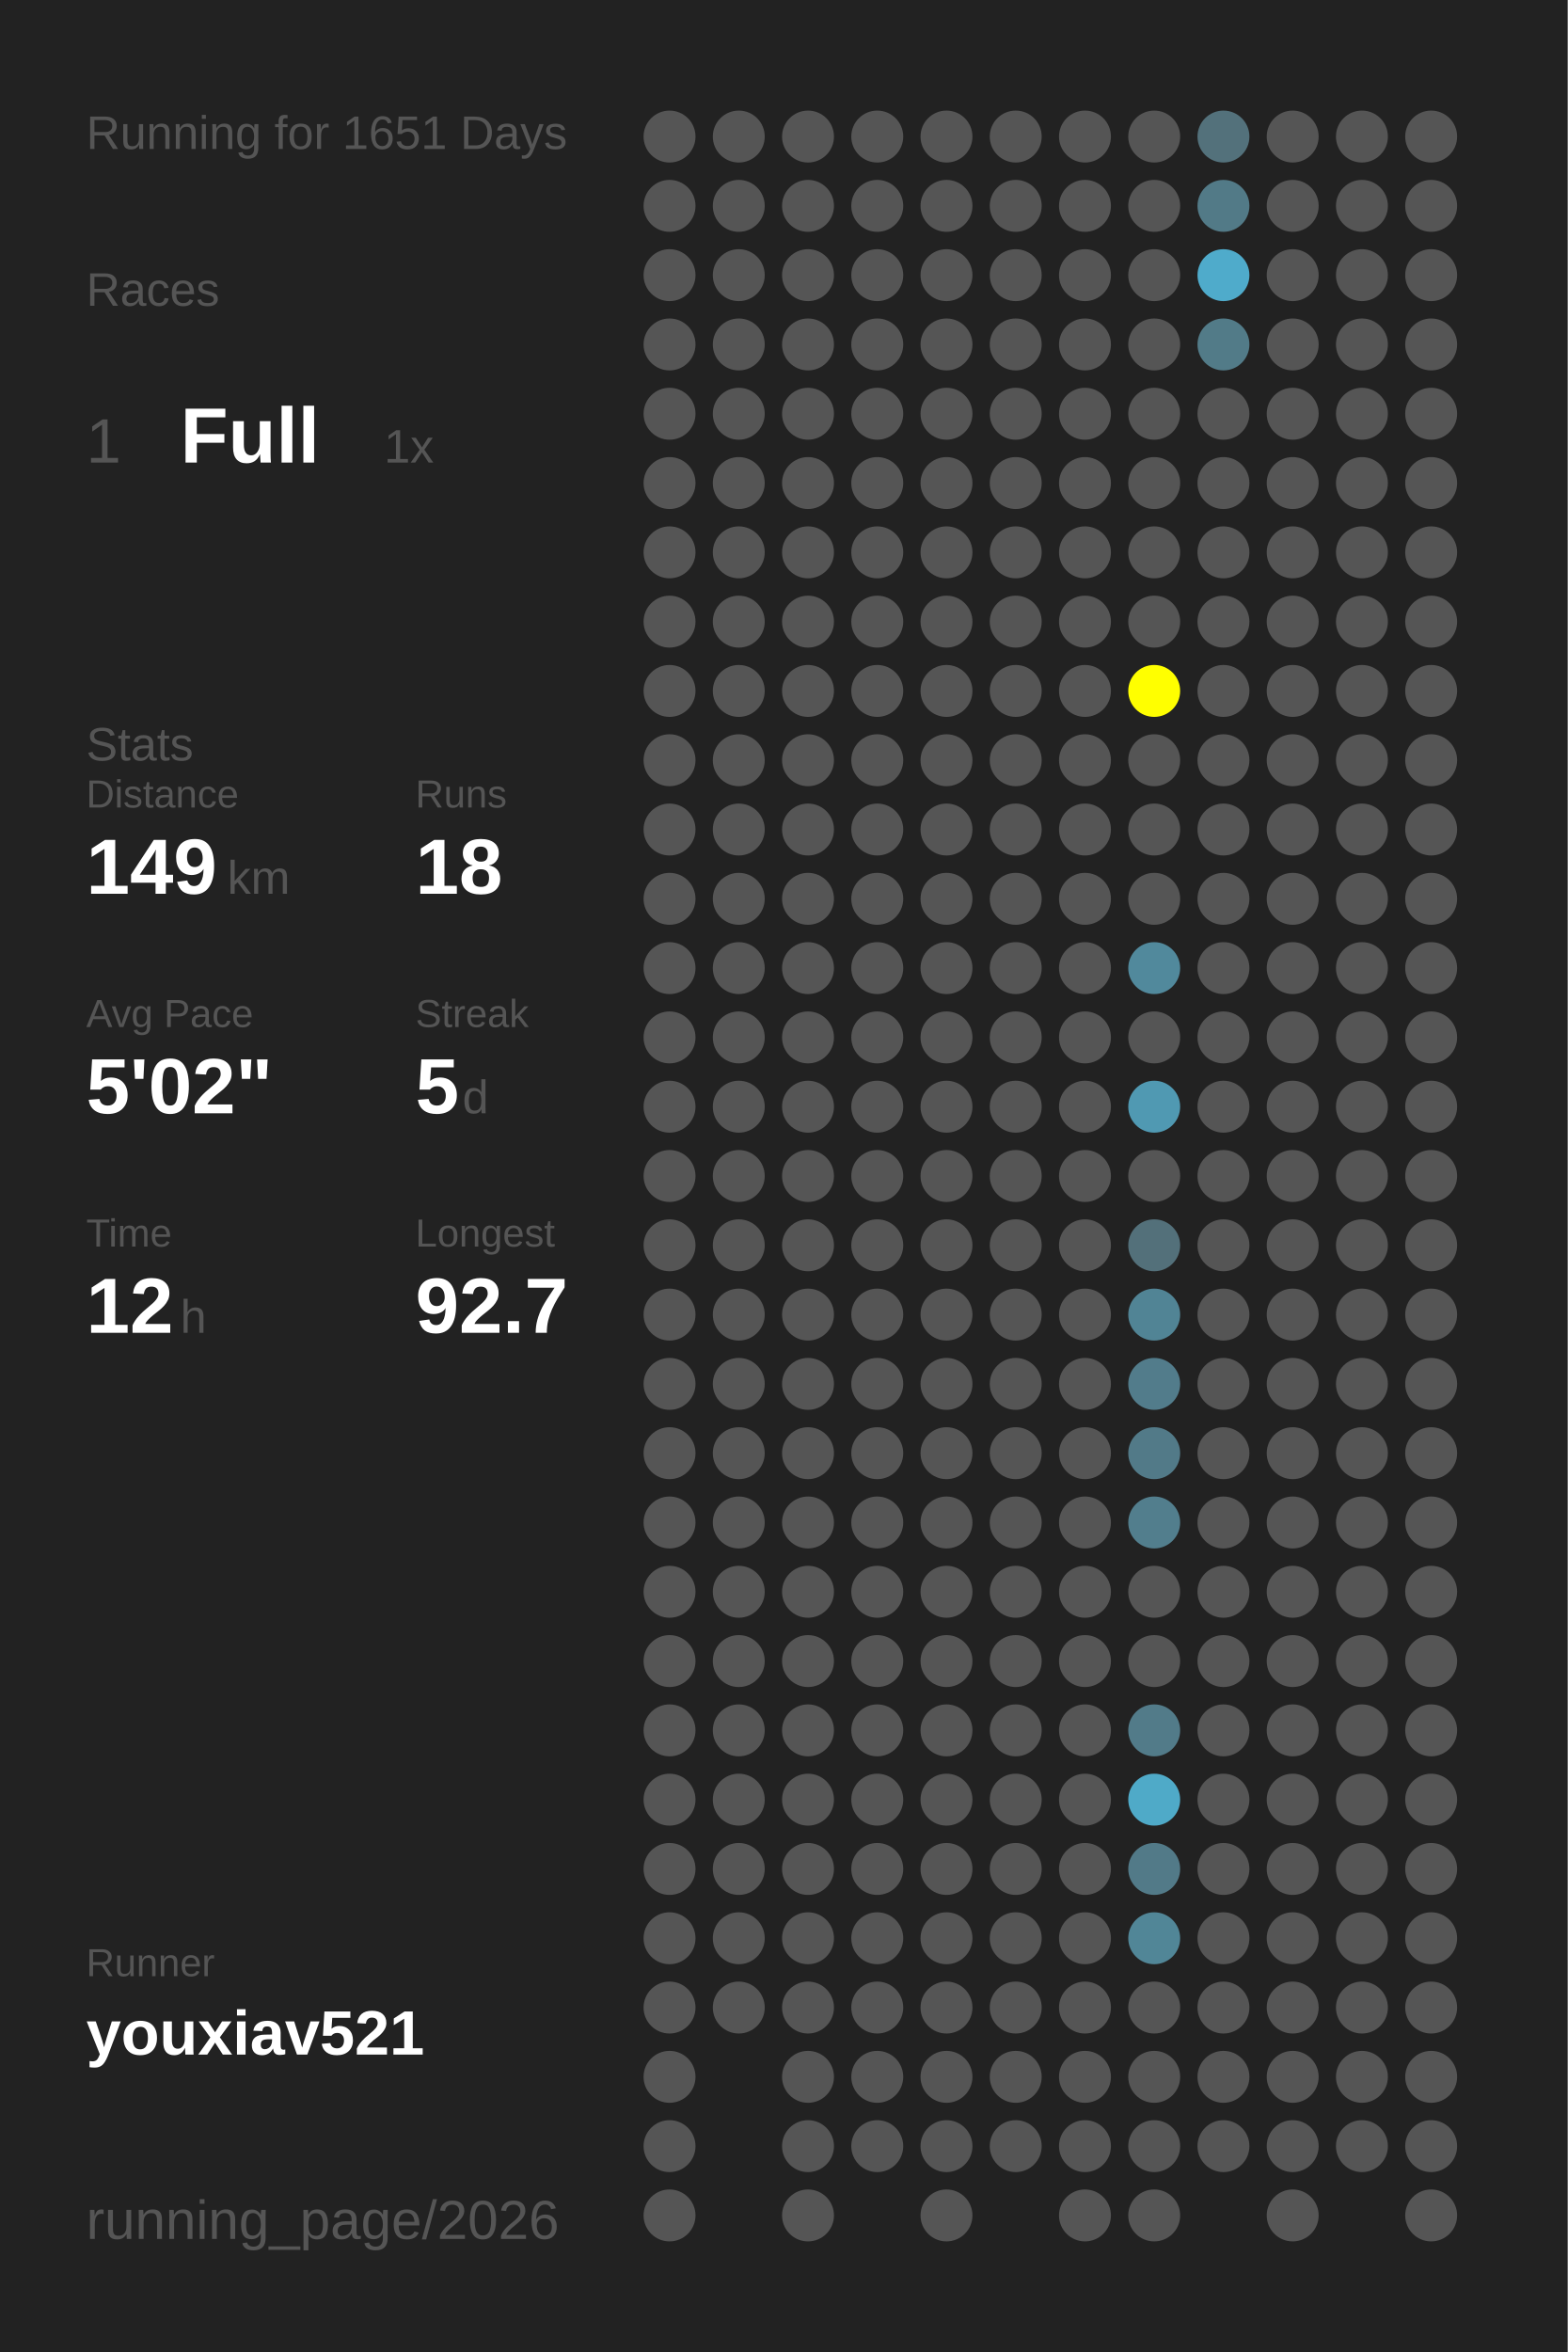
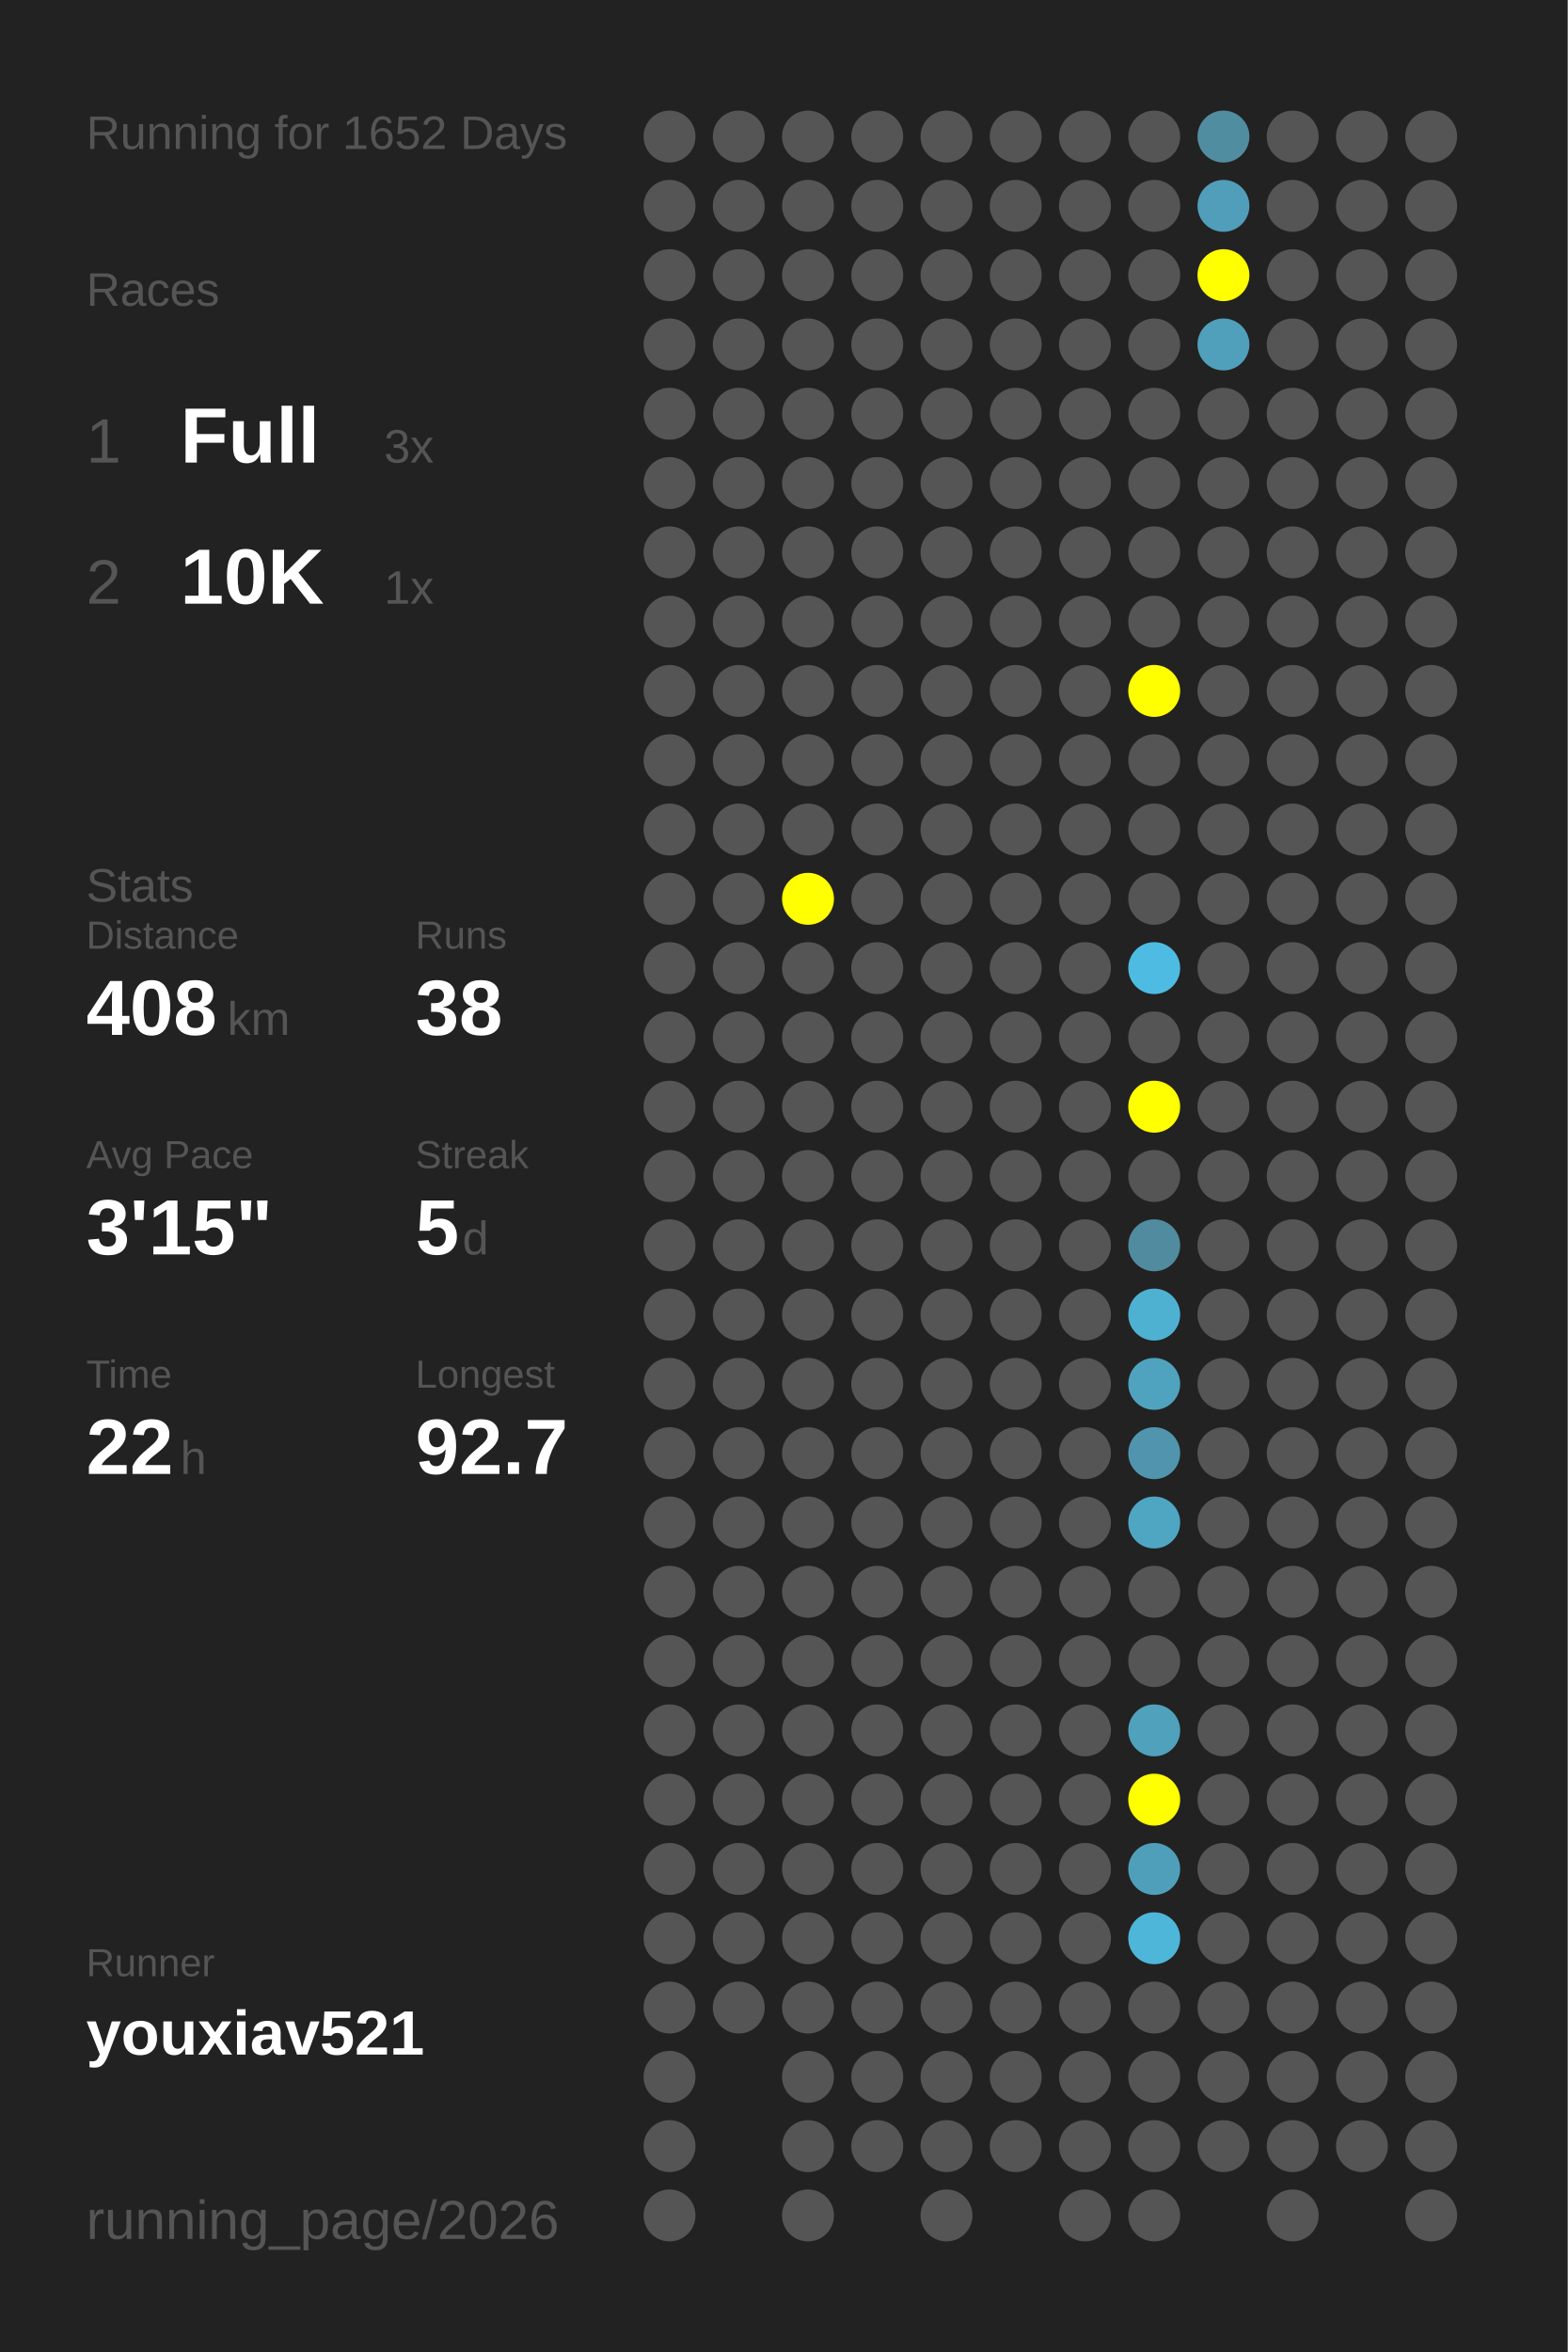
<svg xmlns="http://www.w3.org/2000/svg" baseProfile="full" height="300mm" version="1.1" viewBox="0,0,200,300" width="200mm">
  <defs />
  <rect fill="#222222" height="300" width="200" x="0" y="0" />
-   <text fill="#555555" style="font-size:6px; font-family:Arial;" x="11" y="19">Running for 1651 Days</text>
+   <text fill="#555555" style="font-size:6px; font-family:Arial;" x="11" y="19">Running for 1652 Days</text>
  <text fill="#555555" style="font-size:6px; font-family:Arial;" x="11" y="39">Races</text>
  <text fill="#555555" style="font-size:8px; font-family:Arial;" x="11" y="59">1</text>
  <text fill="#FFFFFF" style="font-size:10px; font-family:Arial; font-weight:bold;" x="23" y="59">Full</text>
-   <text fill="#555555" style="font-size:6px; font-family:Arial;" x="49" y="59">1x</text>
-   <text fill="#555555" style="font-size:6px; font-family:Arial;" x="11" y="97">Stats</text>
-   <text fill="#555555" style="font-size:5px; font-family:Arial;" x="11" y="103">Distance</text>
-   <text fill="#FFFFFF" style="font-size:10px; font-family:Arial; font-weight:bold;" x="11" y="114">149</text>
-   <text fill="#555555" style="font-size:6px; font-family:Arial;" x="29" y="114">km</text>
-   <text fill="#555555" style="font-size:5px; font-family:Arial;" x="53" y="103">Runs</text>
-   <text fill="#FFFFFF" style="font-size:10px; font-family:Arial; font-weight:bold;" x="53" y="114">18</text>
-   <text fill="#555555" style="font-size:5px; font-family:Arial;" x="11" y="131">Avg Pace</text>
-   <text fill="#FFFFFF" style="font-size:10px; font-family:Arial; font-weight:bold;" x="11" y="142">5'02"</text>
-   <text fill="#555555" style="font-size:5px; font-family:Arial;" x="53" y="131">Streak</text>
-   <text fill="#FFFFFF" style="font-size:10px; font-family:Arial; font-weight:bold;" x="53" y="142">5</text>
-   <text fill="#555555" style="font-size:6px; font-family:Arial;" x="59" y="142">d</text>
-   <text fill="#555555" style="font-size:5px; font-family:Arial;" x="11" y="159">Time</text>
-   <text fill="#FFFFFF" style="font-size:10px; font-family:Arial; font-weight:bold;" x="11" y="170">12</text>
-   <text fill="#555555" style="font-size:6px; font-family:Arial;" x="23" y="170">h</text>
-   <text fill="#555555" style="font-size:5px; font-family:Arial;" x="53" y="159">Longest</text>
-   <text fill="#FFFFFF" style="font-size:10px; font-family:Arial; font-weight:bold;" x="53" y="170">92.7</text>
+   <text fill="#555555" style="font-size:6px; font-family:Arial;" x="49" y="59">3x</text>
+   <text fill="#555555" style="font-size:8px; font-family:Arial;" x="11" y="77">2</text>
+   <text fill="#FFFFFF" style="font-size:10px; font-family:Arial; font-weight:bold;" x="23" y="77">10K</text>
+   <text fill="#555555" style="font-size:6px; font-family:Arial;" x="49" y="77">1x</text>
+   <text fill="#555555" style="font-size:6px; font-family:Arial;" x="11" y="115">Stats</text>
+   <text fill="#555555" style="font-size:5px; font-family:Arial;" x="11" y="121">Distance</text>
+   <text fill="#FFFFFF" style="font-size:10px; font-family:Arial; font-weight:bold;" x="11" y="132">408</text>
+   <text fill="#555555" style="font-size:6px; font-family:Arial;" x="29" y="132">km</text>
+   <text fill="#555555" style="font-size:5px; font-family:Arial;" x="53" y="121">Runs</text>
+   <text fill="#FFFFFF" style="font-size:10px; font-family:Arial; font-weight:bold;" x="53" y="132">38</text>
+   <text fill="#555555" style="font-size:5px; font-family:Arial;" x="11" y="149">Avg Pace</text>
+   <text fill="#FFFFFF" style="font-size:10px; font-family:Arial; font-weight:bold;" x="11" y="160">3'15"</text>
+   <text fill="#555555" style="font-size:5px; font-family:Arial;" x="53" y="149">Streak</text>
+   <text fill="#FFFFFF" style="font-size:10px; font-family:Arial; font-weight:bold;" x="53" y="160">5</text>
+   <text fill="#555555" style="font-size:6px; font-family:Arial;" x="59" y="160">d</text>
+   <text fill="#555555" style="font-size:5px; font-family:Arial;" x="11" y="177">Time</text>
+   <text fill="#FFFFFF" style="font-size:10px; font-family:Arial; font-weight:bold;" x="11" y="188">22</text>
+   <text fill="#555555" style="font-size:6px; font-family:Arial;" x="23" y="188">h</text>
+   <text fill="#555555" style="font-size:5px; font-family:Arial;" x="53" y="177">Longest</text>
+   <text fill="#FFFFFF" style="font-size:10px; font-family:Arial; font-weight:bold;" x="53" y="188">92.7</text>
  <text fill="#555555" style="font-size:5px; font-family:Arial;" x="11" y="252.065">Runner</text>
  <text fill="#FFFFFF" style="font-size:8px; font-family:Arial; font-weight:bold;" x="11" y="262.065">youxiav521</text>
  <text fill="#555555" style="font-size:7px; font-family:Arial;" x="11" y="285.581">running_page/2026</text>
  <circle cx="85.417" cy="17.419" fill="#555555" r="3.312" />
  <circle cx="85.417" cy="26.258" fill="#555555" r="3.312" />
  <circle cx="85.417" cy="35.097" fill="#555555" r="3.312" />
  <circle cx="85.417" cy="43.935" fill="#555555" r="3.312" />
  <circle cx="85.417" cy="52.774" fill="#555555" r="3.312" />
  <circle cx="85.417" cy="61.613" fill="#555555" r="3.312" />
  <circle cx="85.417" cy="70.452" fill="#555555" r="3.312" />
  <circle cx="85.417" cy="79.29" fill="#555555" r="3.312" />
  <circle cx="85.417" cy="88.129" fill="#555555" r="3.312" />
  <circle cx="85.417" cy="96.968" fill="#555555" r="3.312" />
  <circle cx="85.417" cy="105.806" fill="#555555" r="3.312" />
  <circle cx="85.417" cy="114.645" fill="#555555" r="3.312" />
  <circle cx="85.417" cy="123.484" fill="#555555" r="3.312" />
  <circle cx="85.417" cy="132.323" fill="#555555" r="3.312" />
  <circle cx="85.417" cy="141.161" fill="#555555" r="3.312" />
  <circle cx="85.417" cy="150" fill="#555555" r="3.312" />
  <circle cx="85.417" cy="158.839" fill="#555555" r="3.312" />
  <circle cx="85.417" cy="167.677" fill="#555555" r="3.312" />
  <circle cx="85.417" cy="176.516" fill="#555555" r="3.312" />
  <circle cx="85.417" cy="185.355" fill="#555555" r="3.312" />
  <circle cx="85.417" cy="194.194" fill="#555555" r="3.312" />
  <circle cx="85.417" cy="203.032" fill="#555555" r="3.312" />
  <circle cx="85.417" cy="211.871" fill="#555555" r="3.312" />
  <circle cx="85.417" cy="220.71" fill="#555555" r="3.312" />
  <circle cx="85.417" cy="229.548" fill="#555555" r="3.312" />
  <circle cx="85.417" cy="238.387" fill="#555555" r="3.312" />
  <circle cx="85.417" cy="247.226" fill="#555555" r="3.312" />
  <circle cx="85.417" cy="256.065" fill="#555555" r="3.312" />
  <circle cx="85.417" cy="264.903" fill="#555555" r="3.312" />
  <circle cx="85.417" cy="273.742" fill="#555555" r="3.312" />
  <circle cx="85.417" cy="282.581" fill="#555555" r="3.312" />
  <circle cx="94.25" cy="17.419" fill="#555555" r="3.312" />
  <circle cx="94.25" cy="26.258" fill="#555555" r="3.312" />
  <circle cx="94.25" cy="35.097" fill="#555555" r="3.312" />
  <circle cx="94.25" cy="43.935" fill="#555555" r="3.312" />
  <circle cx="94.25" cy="52.774" fill="#555555" r="3.312" />
  <circle cx="94.25" cy="61.613" fill="#555555" r="3.312" />
  <circle cx="94.25" cy="70.452" fill="#555555" r="3.312" />
  <circle cx="94.25" cy="79.29" fill="#555555" r="3.312" />
  <circle cx="94.25" cy="88.129" fill="#555555" r="3.312" />
  <circle cx="94.25" cy="96.968" fill="#555555" r="3.312" />
  <circle cx="94.25" cy="105.806" fill="#555555" r="3.312" />
  <circle cx="94.25" cy="114.645" fill="#555555" r="3.312" />
  <circle cx="94.25" cy="123.484" fill="#555555" r="3.312" />
  <circle cx="94.25" cy="132.323" fill="#555555" r="3.312" />
  <circle cx="94.25" cy="141.161" fill="#555555" r="3.312" />
  <circle cx="94.25" cy="150" fill="#555555" r="3.312" />
  <circle cx="94.25" cy="158.839" fill="#555555" r="3.312" />
  <circle cx="94.25" cy="167.677" fill="#555555" r="3.312" />
  <circle cx="94.25" cy="176.516" fill="#555555" r="3.312" />
  <circle cx="94.25" cy="185.355" fill="#555555" r="3.312" />
  <circle cx="94.25" cy="194.194" fill="#555555" r="3.312" />
  <circle cx="94.25" cy="203.032" fill="#555555" r="3.312" />
  <circle cx="94.25" cy="211.871" fill="#555555" r="3.312" />
  <circle cx="94.25" cy="220.71" fill="#555555" r="3.312" />
  <circle cx="94.25" cy="229.548" fill="#555555" r="3.312" />
  <circle cx="94.25" cy="238.387" fill="#555555" r="3.312" />
  <circle cx="94.25" cy="247.226" fill="#555555" r="3.312" />
  <circle cx="94.25" cy="256.065" fill="#555555" r="3.312" />
  <circle cx="103.083" cy="17.419" fill="#555555" r="3.312" />
  <circle cx="103.083" cy="26.258" fill="#555555" r="3.312" />
  <circle cx="103.083" cy="35.097" fill="#555555" r="3.312" />
  <circle cx="103.083" cy="43.935" fill="#555555" r="3.312" />
  <circle cx="103.083" cy="52.774" fill="#555555" r="3.312" />
  <circle cx="103.083" cy="61.613" fill="#555555" r="3.312" />
  <circle cx="103.083" cy="70.452" fill="#555555" r="3.312" />
  <circle cx="103.083" cy="79.29" fill="#555555" r="3.312" />
  <circle cx="103.083" cy="88.129" fill="#555555" r="3.312" />
  <circle cx="103.083" cy="96.968" fill="#555555" r="3.312" />
  <circle cx="103.083" cy="105.806" fill="#555555" r="3.312" />
-   <circle cx="103.083" cy="114.645" fill="#555555" r="3.312" />
+   <circle cx="103.083" cy="114.645" fill="#FFFF00" r="3.312" />
  <circle cx="103.083" cy="123.484" fill="#555555" r="3.312" />
  <circle cx="103.083" cy="132.323" fill="#555555" r="3.312" />
  <circle cx="103.083" cy="141.161" fill="#555555" r="3.312" />
  <circle cx="103.083" cy="150" fill="#555555" r="3.312" />
  <circle cx="103.083" cy="158.839" fill="#555555" r="3.312" />
  <circle cx="103.083" cy="167.677" fill="#555555" r="3.312" />
  <circle cx="103.083" cy="176.516" fill="#555555" r="3.312" />
  <circle cx="103.083" cy="185.355" fill="#555555" r="3.312" />
  <circle cx="103.083" cy="194.194" fill="#555555" r="3.312" />
  <circle cx="103.083" cy="203.032" fill="#555555" r="3.312" />
  <circle cx="103.083" cy="211.871" fill="#555555" r="3.312" />
  <circle cx="103.083" cy="220.71" fill="#555555" r="3.312" />
  <circle cx="103.083" cy="229.548" fill="#555555" r="3.312" />
  <circle cx="103.083" cy="238.387" fill="#555555" r="3.312" />
  <circle cx="103.083" cy="247.226" fill="#555555" r="3.312" />
  <circle cx="103.083" cy="256.065" fill="#555555" r="3.312" />
  <circle cx="103.083" cy="264.903" fill="#555555" r="3.312" />
  <circle cx="103.083" cy="273.742" fill="#555555" r="3.312" />
  <circle cx="103.083" cy="282.581" fill="#555555" r="3.312" />
  <circle cx="111.917" cy="17.419" fill="#555555" r="3.312" />
  <circle cx="111.917" cy="26.258" fill="#555555" r="3.312" />
  <circle cx="111.917" cy="35.097" fill="#555555" r="3.312" />
  <circle cx="111.917" cy="43.935" fill="#555555" r="3.312" />
  <circle cx="111.917" cy="52.774" fill="#555555" r="3.312" />
  <circle cx="111.917" cy="61.613" fill="#555555" r="3.312" />
  <circle cx="111.917" cy="70.452" fill="#555555" r="3.312" />
  <circle cx="111.917" cy="79.29" fill="#555555" r="3.312" />
  <circle cx="111.917" cy="88.129" fill="#555555" r="3.312" />
  <circle cx="111.917" cy="96.968" fill="#555555" r="3.312" />
  <circle cx="111.917" cy="105.806" fill="#555555" r="3.312" />
  <circle cx="111.917" cy="114.645" fill="#555555" r="3.312" />
  <circle cx="111.917" cy="123.484" fill="#555555" r="3.312" />
  <circle cx="111.917" cy="132.323" fill="#555555" r="3.312" />
  <circle cx="111.917" cy="141.161" fill="#555555" r="3.312" />
  <circle cx="111.917" cy="150" fill="#555555" r="3.312" />
  <circle cx="111.917" cy="158.839" fill="#555555" r="3.312" />
  <circle cx="111.917" cy="167.677" fill="#555555" r="3.312" />
  <circle cx="111.917" cy="176.516" fill="#555555" r="3.312" />
  <circle cx="111.917" cy="185.355" fill="#555555" r="3.312" />
  <circle cx="111.917" cy="194.194" fill="#555555" r="3.312" />
  <circle cx="111.917" cy="203.032" fill="#555555" r="3.312" />
  <circle cx="111.917" cy="211.871" fill="#555555" r="3.312" />
  <circle cx="111.917" cy="220.71" fill="#555555" r="3.312" />
  <circle cx="111.917" cy="229.548" fill="#555555" r="3.312" />
  <circle cx="111.917" cy="238.387" fill="#555555" r="3.312" />
  <circle cx="111.917" cy="247.226" fill="#555555" r="3.312" />
  <circle cx="111.917" cy="256.065" fill="#555555" r="3.312" />
  <circle cx="111.917" cy="264.903" fill="#555555" r="3.312" />
  <circle cx="111.917" cy="273.742" fill="#555555" r="3.312" />
  <circle cx="120.75" cy="17.419" fill="#555555" r="3.312" />
  <circle cx="120.75" cy="26.258" fill="#555555" r="3.312" />
  <circle cx="120.75" cy="35.097" fill="#555555" r="3.312" />
  <circle cx="120.75" cy="43.935" fill="#555555" r="3.312" />
  <circle cx="120.75" cy="52.774" fill="#555555" r="3.312" />
  <circle cx="120.75" cy="61.613" fill="#555555" r="3.312" />
  <circle cx="120.75" cy="70.452" fill="#555555" r="3.312" />
  <circle cx="120.75" cy="79.29" fill="#555555" r="3.312" />
  <circle cx="120.75" cy="88.129" fill="#555555" r="3.312" />
  <circle cx="120.75" cy="96.968" fill="#555555" r="3.312" />
  <circle cx="120.75" cy="105.806" fill="#555555" r="3.312" />
  <circle cx="120.75" cy="114.645" fill="#555555" r="3.312" />
  <circle cx="120.75" cy="123.484" fill="#555555" r="3.312" />
  <circle cx="120.75" cy="132.323" fill="#555555" r="3.312" />
  <circle cx="120.75" cy="141.161" fill="#555555" r="3.312" />
  <circle cx="120.75" cy="150" fill="#555555" r="3.312" />
  <circle cx="120.75" cy="158.839" fill="#555555" r="3.312" />
  <circle cx="120.75" cy="167.677" fill="#555555" r="3.312" />
  <circle cx="120.75" cy="176.516" fill="#555555" r="3.312" />
  <circle cx="120.75" cy="185.355" fill="#555555" r="3.312" />
  <circle cx="120.75" cy="194.194" fill="#555555" r="3.312" />
  <circle cx="120.75" cy="203.032" fill="#555555" r="3.312" />
  <circle cx="120.75" cy="211.871" fill="#555555" r="3.312" />
  <circle cx="120.75" cy="220.71" fill="#555555" r="3.312" />
  <circle cx="120.75" cy="229.548" fill="#555555" r="3.312" />
  <circle cx="120.75" cy="238.387" fill="#555555" r="3.312" />
  <circle cx="120.75" cy="247.226" fill="#555555" r="3.312" />
  <circle cx="120.75" cy="256.065" fill="#555555" r="3.312" />
  <circle cx="120.75" cy="264.903" fill="#555555" r="3.312" />
  <circle cx="120.75" cy="273.742" fill="#555555" r="3.312" />
  <circle cx="120.75" cy="282.581" fill="#555555" r="3.312" />
  <circle cx="129.583" cy="17.419" fill="#555555" r="3.312" />
  <circle cx="129.583" cy="26.258" fill="#555555" r="3.312" />
  <circle cx="129.583" cy="35.097" fill="#555555" r="3.312" />
  <circle cx="129.583" cy="43.935" fill="#555555" r="3.312" />
  <circle cx="129.583" cy="52.774" fill="#555555" r="3.312" />
  <circle cx="129.583" cy="61.613" fill="#555555" r="3.312" />
  <circle cx="129.583" cy="70.452" fill="#555555" r="3.312" />
  <circle cx="129.583" cy="79.29" fill="#555555" r="3.312" />
  <circle cx="129.583" cy="88.129" fill="#555555" r="3.312" />
  <circle cx="129.583" cy="96.968" fill="#555555" r="3.312" />
  <circle cx="129.583" cy="105.806" fill="#555555" r="3.312" />
  <circle cx="129.583" cy="114.645" fill="#555555" r="3.312" />
  <circle cx="129.583" cy="123.484" fill="#555555" r="3.312" />
  <circle cx="129.583" cy="132.323" fill="#555555" r="3.312" />
  <circle cx="129.583" cy="141.161" fill="#555555" r="3.312" />
  <circle cx="129.583" cy="150" fill="#555555" r="3.312" />
  <circle cx="129.583" cy="158.839" fill="#555555" r="3.312" />
  <circle cx="129.583" cy="167.677" fill="#555555" r="3.312" />
  <circle cx="129.583" cy="176.516" fill="#555555" r="3.312" />
  <circle cx="129.583" cy="185.355" fill="#555555" r="3.312" />
  <circle cx="129.583" cy="194.194" fill="#555555" r="3.312" />
  <circle cx="129.583" cy="203.032" fill="#555555" r="3.312" />
  <circle cx="129.583" cy="211.871" fill="#555555" r="3.312" />
  <circle cx="129.583" cy="220.71" fill="#555555" r="3.312" />
  <circle cx="129.583" cy="229.548" fill="#555555" r="3.312" />
  <circle cx="129.583" cy="238.387" fill="#555555" r="3.312" />
  <circle cx="129.583" cy="247.226" fill="#555555" r="3.312" />
  <circle cx="129.583" cy="256.065" fill="#555555" r="3.312" />
  <circle cx="129.583" cy="264.903" fill="#555555" r="3.312" />
  <circle cx="129.583" cy="273.742" fill="#555555" r="3.312" />
  <circle cx="138.417" cy="17.419" fill="#555555" r="3.312" />
  <circle cx="138.417" cy="26.258" fill="#555555" r="3.312" />
  <circle cx="138.417" cy="35.097" fill="#555555" r="3.312" />
  <circle cx="138.417" cy="43.935" fill="#555555" r="3.312" />
  <circle cx="138.417" cy="52.774" fill="#555555" r="3.312" />
  <circle cx="138.417" cy="61.613" fill="#555555" r="3.312" />
  <circle cx="138.417" cy="70.452" fill="#555555" r="3.312" />
  <circle cx="138.417" cy="79.29" fill="#555555" r="3.312" />
  <circle cx="138.417" cy="88.129" fill="#555555" r="3.312" />
  <circle cx="138.417" cy="96.968" fill="#555555" r="3.312" />
  <circle cx="138.417" cy="105.806" fill="#555555" r="3.312" />
  <circle cx="138.417" cy="114.645" fill="#555555" r="3.312" />
  <circle cx="138.417" cy="123.484" fill="#555555" r="3.312" />
  <circle cx="138.417" cy="132.323" fill="#555555" r="3.312" />
  <circle cx="138.417" cy="141.161" fill="#555555" r="3.312" />
  <circle cx="138.417" cy="150" fill="#555555" r="3.312" />
  <circle cx="138.417" cy="158.839" fill="#555555" r="3.312" />
  <circle cx="138.417" cy="167.677" fill="#555555" r="3.312" />
  <circle cx="138.417" cy="176.516" fill="#555555" r="3.312" />
  <circle cx="138.417" cy="185.355" fill="#555555" r="3.312" />
  <circle cx="138.417" cy="194.194" fill="#555555" r="3.312" />
  <circle cx="138.417" cy="203.032" fill="#555555" r="3.312" />
  <circle cx="138.417" cy="211.871" fill="#555555" r="3.312" />
  <circle cx="138.417" cy="220.71" fill="#555555" r="3.312" />
  <circle cx="138.417" cy="229.548" fill="#555555" r="3.312" />
  <circle cx="138.417" cy="238.387" fill="#555555" r="3.312" />
  <circle cx="138.417" cy="247.226" fill="#555555" r="3.312" />
  <circle cx="138.417" cy="256.065" fill="#555555" r="3.312" />
  <circle cx="138.417" cy="264.903" fill="#555555" r="3.312" />
  <circle cx="138.417" cy="273.742" fill="#555555" r="3.312" />
  <circle cx="138.417" cy="282.581" fill="#555555" r="3.312" />
  <circle cx="147.25" cy="17.419" fill="#555555" r="3.312" />
  <circle cx="147.25" cy="26.258" fill="#555555" r="3.312" />
  <circle cx="147.25" cy="35.097" fill="#555555" r="3.312" />
  <circle cx="147.25" cy="43.935" fill="#555555" r="3.312" />
  <circle cx="147.25" cy="52.774" fill="#555555" r="3.312" />
  <circle cx="147.25" cy="61.613" fill="#555555" r="3.312" />
  <circle cx="147.25" cy="70.452" fill="#555555" r="3.312" />
  <circle cx="147.25" cy="79.29" fill="#555555" r="3.312" />
  <circle cx="147.25" cy="88.129" fill="#FFFF00" r="3.312" />
  <circle cx="147.25" cy="96.968" fill="#555555" r="3.312" />
  <circle cx="147.25" cy="105.806" fill="#555555" r="3.312" />
  <circle cx="147.25" cy="114.645" fill="#555555" r="3.312" />
-   <circle cx="147.25" cy="123.484" fill="#51899c" r="3.312" />
+   <circle cx="147.25" cy="123.484" fill="#4ebce2" r="3.312" />
  <circle cx="147.25" cy="132.323" fill="#555555" r="3.312" />
-   <circle cx="147.25" cy="141.161" fill="#5099b2" r="3.312" />
+   <circle cx="147.25" cy="141.161" fill="#FFFF00" r="3.312" />
  <circle cx="147.25" cy="150" fill="#555555" r="3.312" />
-   <circle cx="147.25" cy="158.839" fill="#53707a" r="3.312" />
-   <circle cx="147.25" cy="167.677" fill="#518495" r="3.312" />
-   <circle cx="147.25" cy="176.516" fill="#527c8b" r="3.312" />
-   <circle cx="147.25" cy="185.355" fill="#527a88" r="3.312" />
-   <circle cx="147.25" cy="194.194" fill="#527e8d" r="3.312" />
+   <circle cx="147.25" cy="158.839" fill="#518b9f" r="3.312" />
+   <circle cx="147.25" cy="167.677" fill="#4fb1d2" r="3.312" />
+   <circle cx="147.25" cy="176.516" fill="#4fa3bf" r="3.312" />
+   <circle cx="147.25" cy="185.355" fill="#5095ad" r="3.312" />
+   <circle cx="147.25" cy="194.194" fill="#4fa6c3" r="3.312" />
  <circle cx="147.25" cy="203.032" fill="#555555" r="3.312" />
  <circle cx="147.25" cy="211.871" fill="#555555" r="3.312" />
-   <circle cx="147.25" cy="220.71" fill="#527b89" r="3.312" />
-   <circle cx="147.25" cy="229.548" fill="#4faac8" r="3.312" />
-   <circle cx="147.25" cy="238.387" fill="#527a88" r="3.312" />
-   <circle cx="147.25" cy="247.226" fill="#518697" r="3.312" />
+   <circle cx="147.25" cy="220.71" fill="#50a1bc" r="3.312" />
+   <circle cx="147.25" cy="229.548" fill="#FFFF00" r="3.312" />
+   <circle cx="147.25" cy="238.387" fill="#509fba" r="3.312" />
+   <circle cx="147.25" cy="247.226" fill="#4eb6d9" r="3.312" />
  <circle cx="147.25" cy="256.065" fill="#555555" r="3.312" />
  <circle cx="147.25" cy="264.903" fill="#555555" r="3.312" />
  <circle cx="147.25" cy="273.742" fill="#555555" r="3.312" />
  <circle cx="147.25" cy="282.581" fill="#555555" r="3.312" />
-   <circle cx="156.083" cy="17.419" fill="#53717b" r="3.312" />
-   <circle cx="156.083" cy="26.258" fill="#527a87" r="3.312" />
-   <circle cx="156.083" cy="35.097" fill="#4fabcb" r="3.312" />
-   <circle cx="156.083" cy="43.935" fill="#527b88" r="3.312" />
+   <circle cx="156.083" cy="17.419" fill="#518da1" r="3.312" />
+   <circle cx="156.083" cy="26.258" fill="#509eb9" r="3.312" />
+   <circle cx="156.083" cy="35.097" fill="#FFFF00" r="3.312" />
+   <circle cx="156.083" cy="43.935" fill="#50a0bb" r="3.312" />
  <circle cx="156.083" cy="52.774" fill="#555555" r="3.312" />
  <circle cx="156.083" cy="61.613" fill="#555555" r="3.312" />
  <circle cx="156.083" cy="70.452" fill="#555555" r="3.312" />
  <circle cx="156.083" cy="79.29" fill="#555555" r="3.312" />
  <circle cx="156.083" cy="88.129" fill="#555555" r="3.312" />
  <circle cx="156.083" cy="96.968" fill="#555555" r="3.312" />
  <circle cx="156.083" cy="105.806" fill="#555555" r="3.312" />
  <circle cx="156.083" cy="114.645" fill="#555555" r="3.312" />
  <circle cx="156.083" cy="123.484" fill="#555555" r="3.312" />
  <circle cx="156.083" cy="132.323" fill="#555555" r="3.312" />
  <circle cx="156.083" cy="141.161" fill="#555555" r="3.312" />
  <circle cx="156.083" cy="150" fill="#555555" r="3.312" />
  <circle cx="156.083" cy="158.839" fill="#555555" r="3.312" />
  <circle cx="156.083" cy="167.677" fill="#555555" r="3.312" />
  <circle cx="156.083" cy="176.516" fill="#555555" r="3.312" />
  <circle cx="156.083" cy="185.355" fill="#555555" r="3.312" />
  <circle cx="156.083" cy="194.194" fill="#555555" r="3.312" />
  <circle cx="156.083" cy="203.032" fill="#555555" r="3.312" />
  <circle cx="156.083" cy="211.871" fill="#555555" r="3.312" />
  <circle cx="156.083" cy="220.71" fill="#555555" r="3.312" />
  <circle cx="156.083" cy="229.548" fill="#555555" r="3.312" />
  <circle cx="156.083" cy="238.387" fill="#555555" r="3.312" />
  <circle cx="156.083" cy="247.226" fill="#555555" r="3.312" />
  <circle cx="156.083" cy="256.065" fill="#555555" r="3.312" />
  <circle cx="156.083" cy="264.903" fill="#555555" r="3.312" />
  <circle cx="156.083" cy="273.742" fill="#555555" r="3.312" />
  <circle cx="164.917" cy="17.419" fill="#555555" r="3.312" />
  <circle cx="164.917" cy="26.258" fill="#555555" r="3.312" />
  <circle cx="164.917" cy="35.097" fill="#555555" r="3.312" />
  <circle cx="164.917" cy="43.935" fill="#555555" r="3.312" />
  <circle cx="164.917" cy="52.774" fill="#555555" r="3.312" />
  <circle cx="164.917" cy="61.613" fill="#555555" r="3.312" />
  <circle cx="164.917" cy="70.452" fill="#555555" r="3.312" />
  <circle cx="164.917" cy="79.29" fill="#555555" r="3.312" />
  <circle cx="164.917" cy="88.129" fill="#555555" r="3.312" />
  <circle cx="164.917" cy="96.968" fill="#555555" r="3.312" />
  <circle cx="164.917" cy="105.806" fill="#555555" r="3.312" />
  <circle cx="164.917" cy="114.645" fill="#555555" r="3.312" />
  <circle cx="164.917" cy="123.484" fill="#555555" r="3.312" />
  <circle cx="164.917" cy="132.323" fill="#555555" r="3.312" />
  <circle cx="164.917" cy="141.161" fill="#555555" r="3.312" />
  <circle cx="164.917" cy="150" fill="#555555" r="3.312" />
  <circle cx="164.917" cy="158.839" fill="#555555" r="3.312" />
  <circle cx="164.917" cy="167.677" fill="#555555" r="3.312" />
  <circle cx="164.917" cy="176.516" fill="#555555" r="3.312" />
  <circle cx="164.917" cy="185.355" fill="#555555" r="3.312" />
  <circle cx="164.917" cy="194.194" fill="#555555" r="3.312" />
  <circle cx="164.917" cy="203.032" fill="#555555" r="3.312" />
  <circle cx="164.917" cy="211.871" fill="#555555" r="3.312" />
  <circle cx="164.917" cy="220.71" fill="#555555" r="3.312" />
  <circle cx="164.917" cy="229.548" fill="#555555" r="3.312" />
  <circle cx="164.917" cy="238.387" fill="#555555" r="3.312" />
  <circle cx="164.917" cy="247.226" fill="#555555" r="3.312" />
  <circle cx="164.917" cy="256.065" fill="#555555" r="3.312" />
  <circle cx="164.917" cy="264.903" fill="#555555" r="3.312" />
  <circle cx="164.917" cy="273.742" fill="#555555" r="3.312" />
  <circle cx="164.917" cy="282.581" fill="#555555" r="3.312" />
  <circle cx="173.75" cy="17.419" fill="#555555" r="3.312" />
  <circle cx="173.75" cy="26.258" fill="#555555" r="3.312" />
  <circle cx="173.75" cy="35.097" fill="#555555" r="3.312" />
  <circle cx="173.75" cy="43.935" fill="#555555" r="3.312" />
  <circle cx="173.75" cy="52.774" fill="#555555" r="3.312" />
  <circle cx="173.75" cy="61.613" fill="#555555" r="3.312" />
  <circle cx="173.75" cy="70.452" fill="#555555" r="3.312" />
  <circle cx="173.75" cy="79.29" fill="#555555" r="3.312" />
  <circle cx="173.75" cy="88.129" fill="#555555" r="3.312" />
  <circle cx="173.75" cy="96.968" fill="#555555" r="3.312" />
  <circle cx="173.75" cy="105.806" fill="#555555" r="3.312" />
  <circle cx="173.75" cy="114.645" fill="#555555" r="3.312" />
  <circle cx="173.75" cy="123.484" fill="#555555" r="3.312" />
  <circle cx="173.75" cy="132.323" fill="#555555" r="3.312" />
  <circle cx="173.75" cy="141.161" fill="#555555" r="3.312" />
  <circle cx="173.75" cy="150" fill="#555555" r="3.312" />
  <circle cx="173.75" cy="158.839" fill="#555555" r="3.312" />
  <circle cx="173.75" cy="167.677" fill="#555555" r="3.312" />
  <circle cx="173.75" cy="176.516" fill="#555555" r="3.312" />
  <circle cx="173.75" cy="185.355" fill="#555555" r="3.312" />
  <circle cx="173.75" cy="194.194" fill="#555555" r="3.312" />
  <circle cx="173.75" cy="203.032" fill="#555555" r="3.312" />
  <circle cx="173.75" cy="211.871" fill="#555555" r="3.312" />
  <circle cx="173.75" cy="220.71" fill="#555555" r="3.312" />
  <circle cx="173.75" cy="229.548" fill="#555555" r="3.312" />
  <circle cx="173.75" cy="238.387" fill="#555555" r="3.312" />
  <circle cx="173.75" cy="247.226" fill="#555555" r="3.312" />
  <circle cx="173.75" cy="256.065" fill="#555555" r="3.312" />
  <circle cx="173.75" cy="264.903" fill="#555555" r="3.312" />
  <circle cx="173.75" cy="273.742" fill="#555555" r="3.312" />
  <circle cx="182.583" cy="17.419" fill="#555555" r="3.312" />
  <circle cx="182.583" cy="26.258" fill="#555555" r="3.312" />
  <circle cx="182.583" cy="35.097" fill="#555555" r="3.312" />
  <circle cx="182.583" cy="43.935" fill="#555555" r="3.312" />
  <circle cx="182.583" cy="52.774" fill="#555555" r="3.312" />
  <circle cx="182.583" cy="61.613" fill="#555555" r="3.312" />
  <circle cx="182.583" cy="70.452" fill="#555555" r="3.312" />
  <circle cx="182.583" cy="79.29" fill="#555555" r="3.312" />
  <circle cx="182.583" cy="88.129" fill="#555555" r="3.312" />
  <circle cx="182.583" cy="96.968" fill="#555555" r="3.312" />
  <circle cx="182.583" cy="105.806" fill="#555555" r="3.312" />
  <circle cx="182.583" cy="114.645" fill="#555555" r="3.312" />
  <circle cx="182.583" cy="123.484" fill="#555555" r="3.312" />
  <circle cx="182.583" cy="132.323" fill="#555555" r="3.312" />
  <circle cx="182.583" cy="141.161" fill="#555555" r="3.312" />
  <circle cx="182.583" cy="150" fill="#555555" r="3.312" />
  <circle cx="182.583" cy="158.839" fill="#555555" r="3.312" />
  <circle cx="182.583" cy="167.677" fill="#555555" r="3.312" />
  <circle cx="182.583" cy="176.516" fill="#555555" r="3.312" />
  <circle cx="182.583" cy="185.355" fill="#555555" r="3.312" />
  <circle cx="182.583" cy="194.194" fill="#555555" r="3.312" />
  <circle cx="182.583" cy="203.032" fill="#555555" r="3.312" />
  <circle cx="182.583" cy="211.871" fill="#555555" r="3.312" />
  <circle cx="182.583" cy="220.71" fill="#555555" r="3.312" />
  <circle cx="182.583" cy="229.548" fill="#555555" r="3.312" />
  <circle cx="182.583" cy="238.387" fill="#555555" r="3.312" />
  <circle cx="182.583" cy="247.226" fill="#555555" r="3.312" />
  <circle cx="182.583" cy="256.065" fill="#555555" r="3.312" />
  <circle cx="182.583" cy="264.903" fill="#555555" r="3.312" />
  <circle cx="182.583" cy="273.742" fill="#555555" r="3.312" />
  <circle cx="182.583" cy="282.581" fill="#555555" r="3.312" />
</svg>
